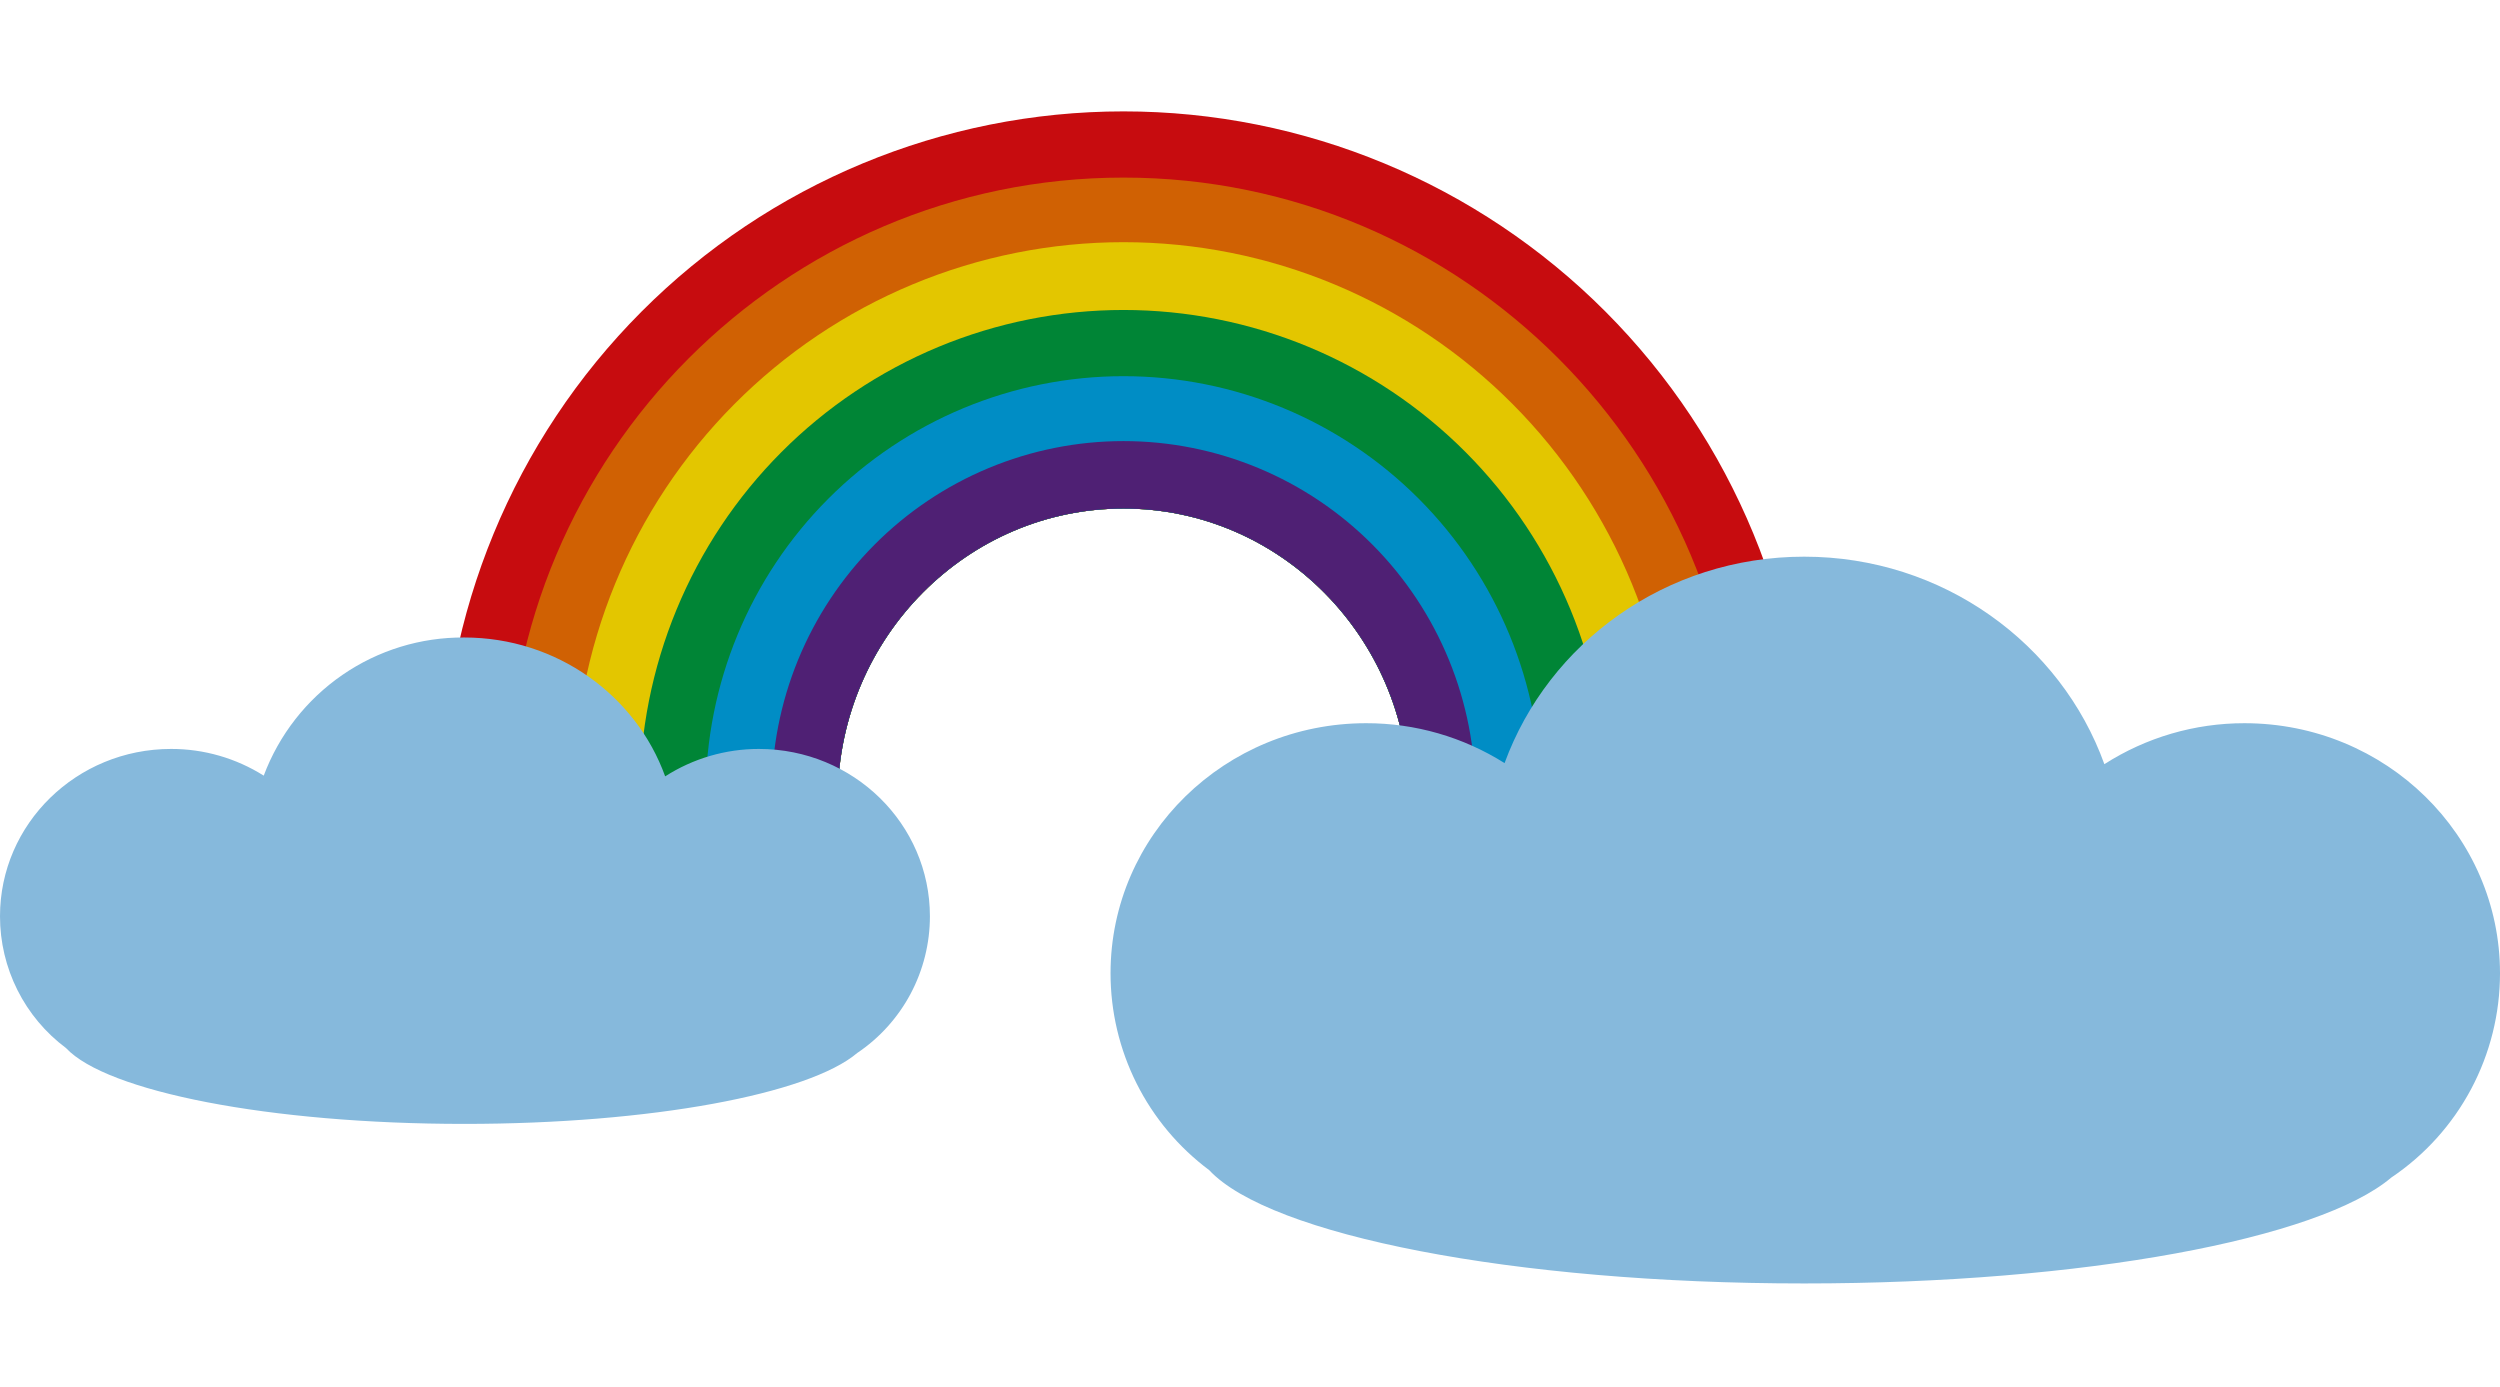
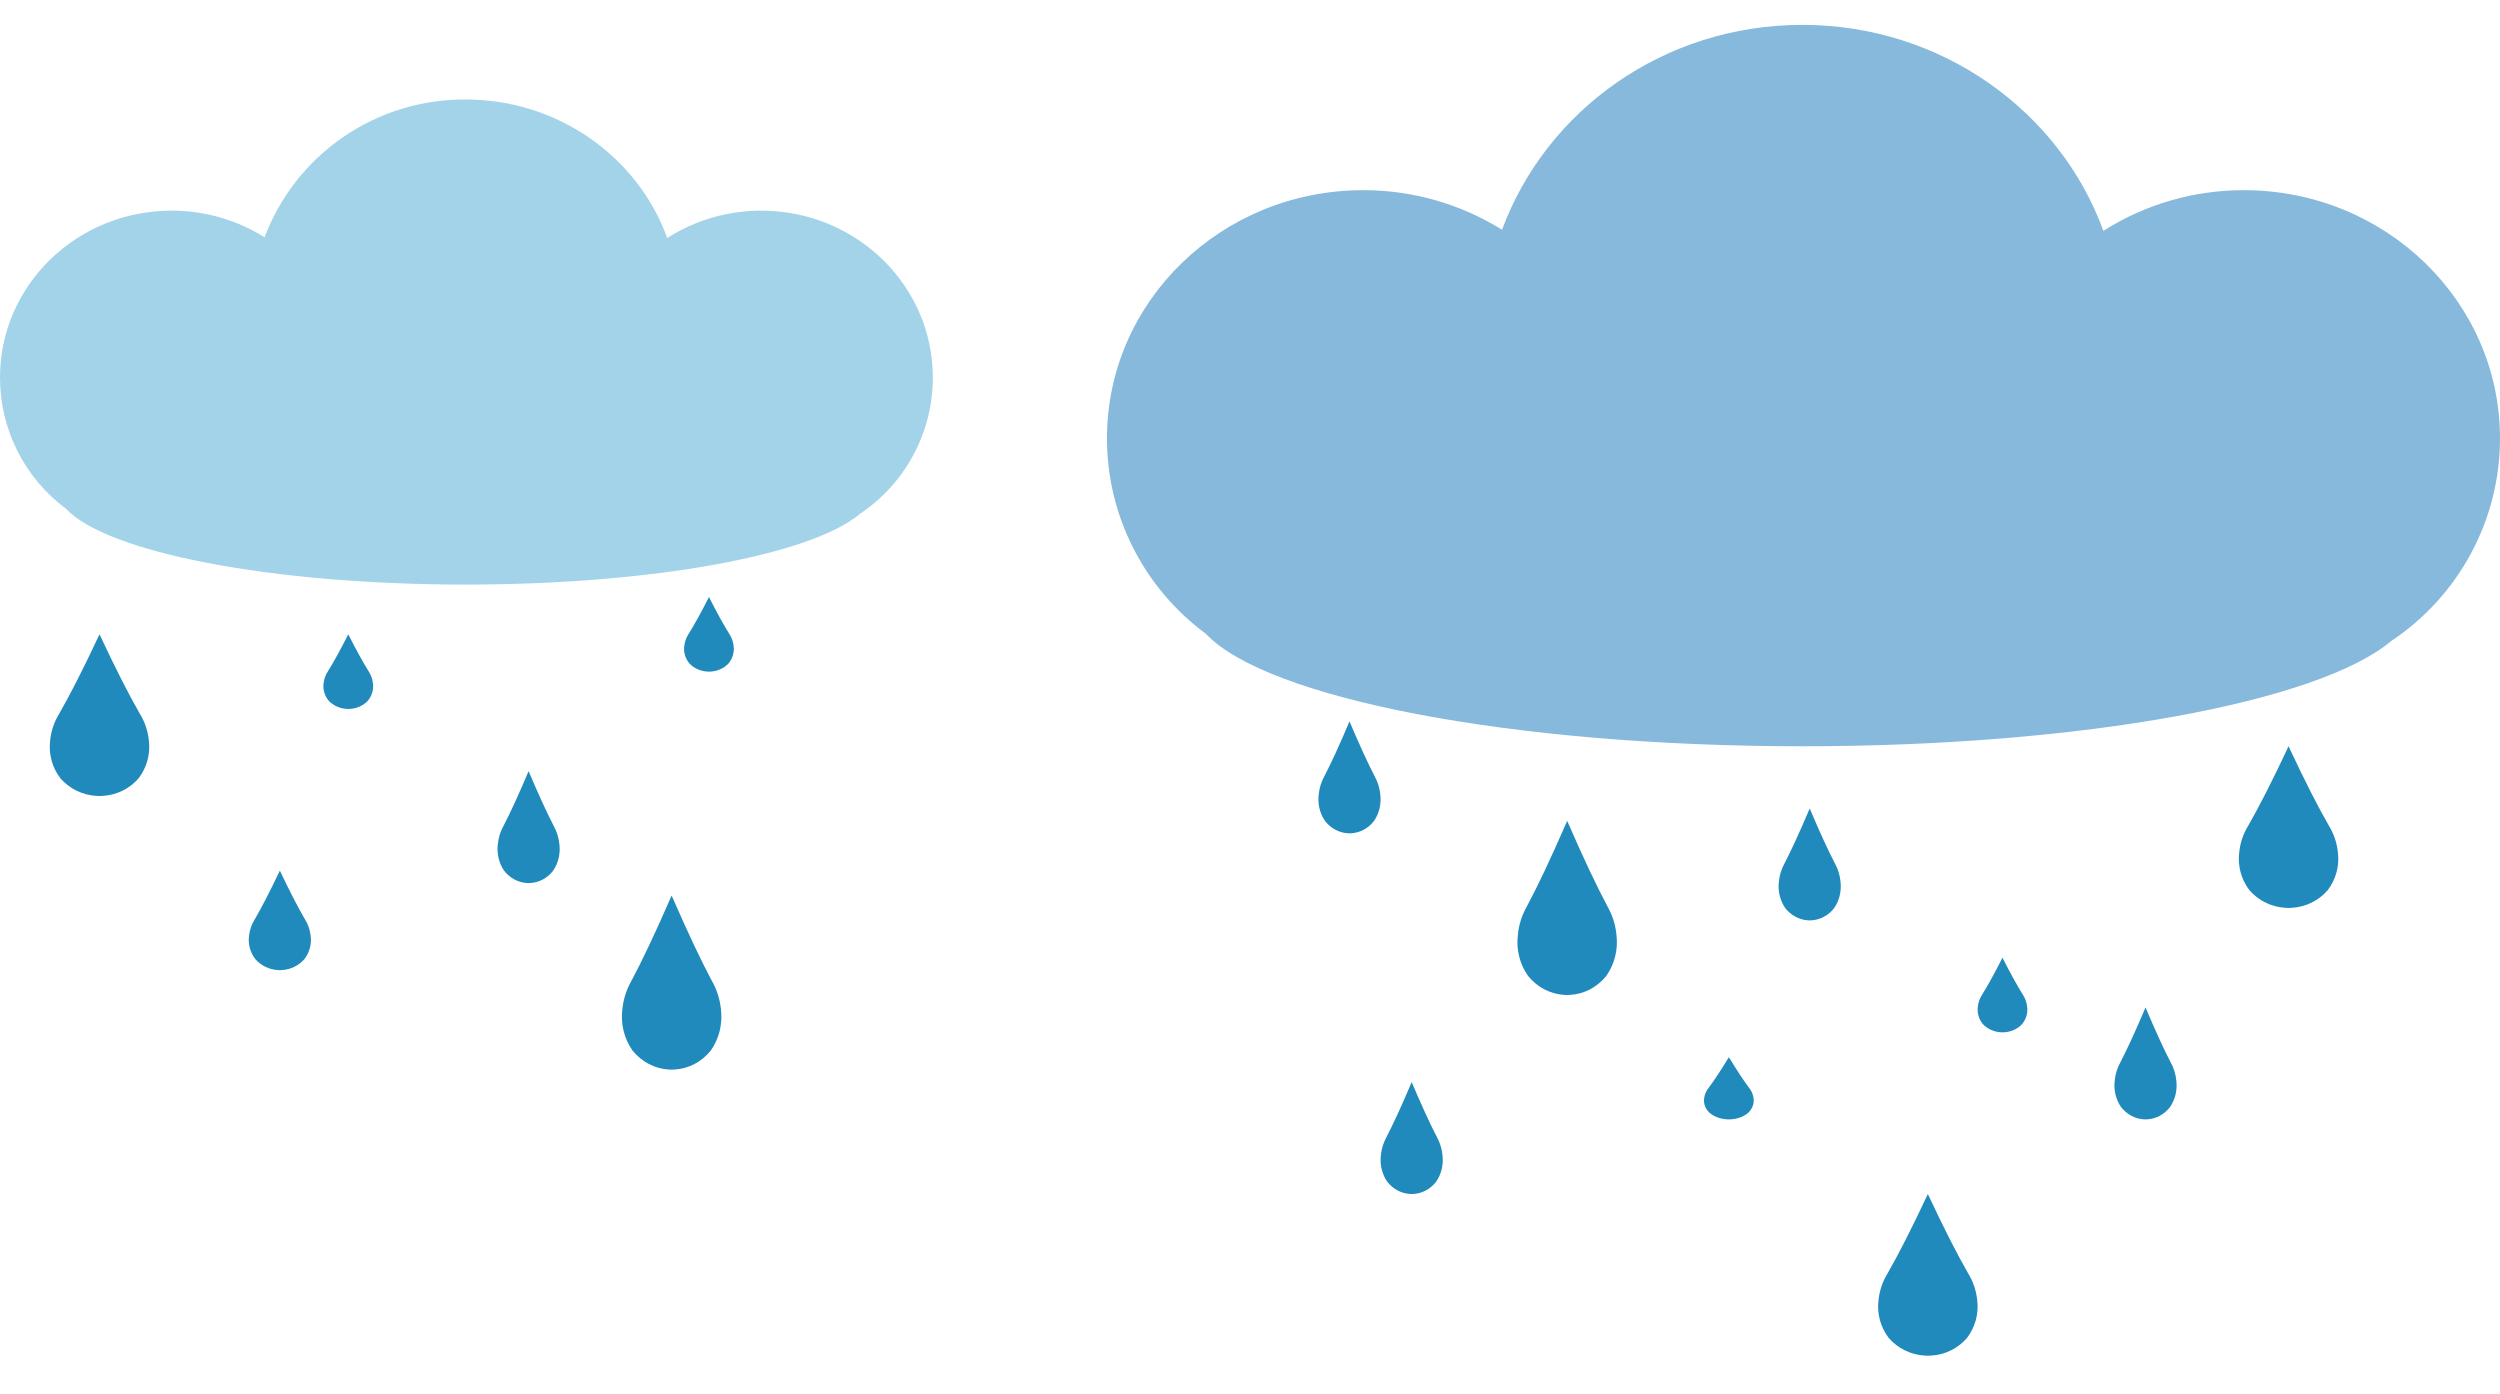
- <svg xmlns="http://www.w3.org/2000/svg" width="202" height="112" viewBox="0 0 202 112" fill="none">
-   <path d="M90.779 41.091C103.398 41.091 113.68 51.454 113.868 64.265H145.866C145.866 49.608 140.062 35.551 129.731 25.187C119.401 14.823 105.389 9 90.779 9C76.169 9 62.158 14.823 51.827 25.187C41.496 35.551 35.693 49.608 35.693 64.265H67.69C67.879 51.455 78.16 41.091 90.779 41.091Z" fill="#C70C0F" />
-   <path d="M90.779 41.091C103.398 41.091 113.68 51.454 113.868 64.266H140.534C140.534 36.741 118.214 14.349 90.779 14.349C63.344 14.349 41.024 36.741 41.024 64.266H67.69C67.879 51.455 78.16 41.091 90.779 41.091Z" fill="#D06103" />
-   <path d="M90.779 41.091C103.398 41.091 113.679 51.454 113.868 64.265H135.203C135.22 58.402 134.083 52.593 131.858 47.17C129.633 41.748 126.364 36.82 122.237 32.668C118.11 28.515 113.207 25.221 107.809 22.973C102.411 20.725 96.624 19.568 90.779 19.568C84.934 19.568 79.147 20.725 73.749 22.973C68.351 25.221 63.448 28.515 59.321 32.668C55.194 36.82 51.925 41.748 49.7 47.17C47.475 52.593 46.339 58.402 46.355 64.265H67.69C67.879 51.455 78.16 41.091 90.779 41.091Z" fill="#E3C600" />
-   <path d="M90.779 41.091C103.398 41.091 113.679 51.454 113.868 64.265H129.871C129.871 59.115 128.86 54.015 126.896 49.257C124.931 44.499 122.052 40.175 118.422 36.533C114.792 32.892 110.482 30.003 105.739 28.032C100.996 26.061 95.913 25.046 90.779 25.046C85.645 25.046 80.562 26.061 75.819 28.032C71.076 30.003 66.767 32.892 63.137 36.533C59.507 40.175 56.627 44.499 54.663 49.257C52.698 54.015 51.687 59.115 51.687 64.265H67.69C67.879 51.455 78.16 41.091 90.779 41.091Z" fill="#008536" />
-   <path d="M90.779 41.091C103.398 41.091 113.68 51.454 113.868 64.265H124.54C124.54 55.282 120.983 46.667 114.652 40.316C108.32 33.964 99.733 30.395 90.779 30.395C81.825 30.395 73.238 33.964 66.907 40.316C60.575 46.667 57.019 55.282 57.019 64.265H67.69C67.879 51.455 78.16 41.091 90.779 41.091Z" fill="#008DC5" />
-   <path d="M90.779 41.091C103.398 41.091 113.68 51.454 113.868 64.265H119.208C119.222 60.511 118.497 56.791 117.074 53.319C115.651 49.847 113.559 46.69 110.918 44.031C108.277 41.371 105.138 39.261 101.682 37.821C98.226 36.382 94.521 35.64 90.779 35.64C87.037 35.64 83.332 36.382 79.876 37.821C76.42 39.261 73.281 41.371 70.64 44.031C67.999 46.69 65.907 49.847 64.484 53.319C63.062 56.791 62.336 60.511 62.35 64.265H67.69C67.879 51.455 78.16 41.091 90.779 41.091Z" fill="#4F2074" />
-   <path d="M75.137 74.037C75.137 66.585 68.972 60.514 61.314 60.514C58.632 60.513 56.005 61.282 53.745 62.73C51.393 56.199 44.998 51.509 37.513 51.509C33.998 51.484 30.56 52.54 27.663 54.536C24.765 56.532 22.548 59.372 21.309 62.672C19.067 61.258 16.471 60.51 13.823 60.514C6.194 60.514 2.3584e-07 66.556 2.3584e-07 74.037C-0 76.106 0.482 78.146 1.408 79.995C2.334 81.843 3.679 83.449 5.334 84.683C8.604 88.192 21.767 90.811 37.512 90.811C52.625 90.811 65.358 88.394 69.259 85.085C71.068 83.87 72.55 82.226 73.576 80.299C74.601 78.372 75.137 76.221 75.137 74.037Z" fill="#86B9DC" />
-   <path d="M202 78.64C202 67.506 192.787 58.435 181.346 58.435C177.337 58.433 173.412 59.581 170.033 61.745C166.519 51.986 156.964 44.979 145.78 44.979C134.596 44.979 125.126 51.943 121.569 61.659C118.219 59.547 114.342 58.429 110.385 58.435C98.987 58.435 89.732 67.463 89.732 78.64C89.731 81.731 90.452 84.78 91.836 87.542C93.22 90.304 95.229 92.702 97.702 94.546C102.587 99.791 122.255 103.703 145.78 103.703C168.362 103.703 187.388 100.092 193.215 95.148C195.918 93.332 198.134 90.876 199.666 87.996C201.198 85.117 202 81.904 202 78.64Z" fill="#86B9DC" />
+ <svg xmlns="http://www.w3.org/2000/svg" width="201" height="112" viewBox="0 0 201 112" fill="none">
+   <path d="M75 30.355C75 22.961 68.846 16.936 61.202 16.936C58.525 16.935 55.903 17.698 53.646 19.135C51.299 12.654 44.916 8 37.444 8C33.936 7.975 30.504 9.024 27.612 11.005C24.72 12.985 22.506 15.803 21.27 19.078C19.032 17.675 16.441 16.932 13.798 16.936C6.183 16.936 2.35409e-07 22.932 2.35409e-07 30.355C-0 32.408 0.481 34.433 1.405 36.267C2.33 38.102 3.672 39.695 5.324 40.919C8.588 44.402 21.727 47 37.443 47C52.529 47 65.239 44.602 69.132 41.318C70.938 40.112 72.418 38.481 73.441 36.569C74.465 34.657 75 32.523 75 30.355Z" fill="#A3D3E8" />
+   <path d="M201 35.246C201 24.249 191.809 15.29 180.395 15.29C176.396 15.288 172.48 16.422 169.11 18.559C165.604 8.921 156.071 2 144.914 2C133.757 2 124.31 8.878 120.762 18.474C117.419 16.389 113.551 15.285 109.604 15.29C98.233 15.29 89 24.206 89 35.246C88.999 38.299 89.718 41.31 91.099 44.038C92.479 46.766 94.484 49.135 96.951 50.956C101.824 56.136 121.446 60 144.914 60C167.443 60 186.423 56.433 192.236 51.55C194.933 49.757 197.143 47.331 198.672 44.487C200.2 41.644 201 38.47 201 35.246Z" fill="#86B9DC" />
+   <path d="M129.966 75.182C129.89 74.364 129.642 73.575 129.241 72.873C128.376 71.25 127.341 69.078 126.001 66V66.002C124.66 69.08 123.626 71.252 122.761 72.875C122.359 73.577 122.11 74.365 122.034 75.182C121.895 76.348 122.19 77.525 122.856 78.465C123.218 78.913 123.662 79.279 124.16 79.54C124.66 79.802 125.202 79.955 125.758 79.989C125.833 79.996 125.915 80 126.003 80C126.09 80 126.168 79.996 126.242 79.989C126.798 79.957 127.342 79.805 127.841 79.543C128.34 79.281 128.783 78.915 129.145 78.465C129.81 77.525 130.105 76.348 129.966 75.182Z" fill="#208ABD" />
+   <path d="M187.967 68.527C187.89 67.768 187.642 67.035 187.24 66.383C186.375 64.876 185.34 62.86 184 60.002V60C182.659 62.858 181.625 64.874 180.759 66.381C180.358 67.033 180.11 67.766 180.034 68.525C179.894 69.608 180.189 70.702 180.855 71.575C181.217 71.991 181.661 72.331 182.16 72.574C182.658 72.817 183.202 72.959 183.758 72.99C183.833 72.996 183.914 73 184.002 73C184.088 73 184.168 72.996 184.242 72.99C184.798 72.96 185.341 72.82 185.841 72.576C186.34 72.333 186.783 71.993 187.144 71.575C187.81 70.703 188.105 69.61 187.967 68.527Z" fill="#208ABD" />
+   <path d="M158.967 104.527C158.89 103.767 158.642 103.035 158.241 102.382C157.375 100.875 156.341 98.858 155 96C153.659 98.858 152.625 100.875 151.76 102.382C151.358 103.035 151.11 103.767 151.033 104.526C150.895 105.609 151.19 106.702 151.856 107.576C152.218 107.991 152.662 108.331 153.161 108.574C153.659 108.818 154.203 108.959 154.759 108.99C154.834 108.997 154.915 109 155.003 109C155.089 109 155.169 108.997 155.242 108.99C155.798 108.961 156.342 108.82 156.842 108.577C157.34 108.334 157.784 107.993 158.145 107.576C158.81 106.702 159.105 105.609 158.967 104.527Z" fill="#208ABD" />
+   <path d="M11.967 59.527C11.89 58.767 11.643 58.035 11.241 57.382C10.375 55.875 9.341 53.858 8 51C6.659 53.858 5.625 55.875 4.76 57.382C4.358 58.035 4.11 58.767 4.033 59.526C3.895 60.609 4.19 61.703 4.856 62.576C5.218 62.991 5.662 63.331 6.161 63.574C6.659 63.818 7.203 63.959 7.759 63.99C7.834 63.996 7.915 64 8.003 64C8.089 64 8.169 63.996 8.242 63.99C8.798 63.961 9.342 63.82 9.842 63.577C10.34 63.334 10.784 62.993 11.145 62.576C11.81 61.703 12.105 60.609 11.967 59.527Z" fill="#208ABD" />
+   <path d="M57.967 81.183C57.89 80.365 57.642 79.576 57.241 78.873C56.375 77.25 55.341 75.078 54 72C52.66 75.078 51.625 77.25 50.76 78.873C50.358 79.576 50.11 80.365 50.033 81.182C49.895 82.349 50.19 83.526 50.856 84.466C51.218 84.913 51.662 85.279 52.161 85.541C52.66 85.803 53.203 85.956 53.759 85.99C53.834 85.996 53.915 86 54.003 86C54.089 86 54.169 85.996 54.242 85.99C54.798 85.958 55.342 85.806 55.842 85.544C56.34 85.282 56.783 84.915 57.145 84.466C57.81 83.526 58.105 82.349 57.967 81.183Z" fill="#208ABD" />
+   <path d="M147.979 70.902C147.932 70.376 147.776 69.869 147.526 69.418C146.985 68.373 146.338 66.98 145.5 65C144.662 66.979 144.015 68.375 143.475 69.418C143.224 69.869 143.069 70.376 143.021 70.902C142.934 71.652 143.119 72.409 143.535 73.013C143.761 73.301 144.039 73.536 144.35 73.704C144.662 73.873 145.002 73.971 145.349 73.993C145.396 73.997 145.447 74 145.502 74C145.557 74 145.606 73.997 145.652 73.993C146 73.972 146.339 73.875 146.651 73.706C146.963 73.538 147.24 73.302 147.466 73.013C147.881 72.409 148.066 71.651 147.979 70.902Z" fill="#208ABD" />
+   <path d="M110.979 63.902C110.931 63.377 110.776 62.87 110.526 62.418C109.985 61.373 109.338 59.98 108.5 58C107.662 59.978 107.015 61.375 106.474 62.418C106.224 62.87 106.069 63.377 106.021 63.902C105.934 64.651 106.118 65.409 106.535 66.013C106.761 66.301 107.039 66.536 107.351 66.704C107.662 66.873 108.002 66.971 108.349 66.993C108.396 66.997 108.447 67 108.501 67C108.556 67 108.605 66.997 108.652 66.993C108.999 66.972 109.339 66.875 109.651 66.706C109.963 66.538 110.24 66.302 110.465 66.013C110.882 65.409 111.066 64.651 110.979 63.902Z" fill="#208ABD" />
+   <path d="M24.979 75.246C24.931 74.779 24.776 74.328 24.526 73.927C23.985 72.998 23.338 71.76 22.5 70C21.662 71.759 21.015 73 20.474 73.927C20.224 74.328 20.069 74.779 20.021 75.246C19.934 75.912 20.119 76.585 20.535 77.122C20.761 77.378 21.039 77.588 21.351 77.737C21.662 77.887 22.002 77.974 22.349 77.994C22.396 77.998 22.447 78 22.501 78C22.556 78 22.605 77.998 22.652 77.994C22.999 77.975 23.339 77.889 23.651 77.739C23.963 77.589 24.24 77.379 24.465 77.122C24.881 76.585 25.066 75.912 24.979 75.246Z" fill="#208ABD" />
+   <path d="M44.979 67.902C44.931 67.376 44.776 66.87 44.526 66.418C43.985 65.373 43.338 63.98 42.5 62C41.662 63.978 41.015 65.375 40.474 66.418C40.224 66.87 40.069 67.377 40.021 67.902C39.934 68.651 40.118 69.409 40.535 70.013C40.761 70.301 41.039 70.536 41.35 70.704C41.662 70.873 42.002 70.971 42.349 70.993C42.396 70.997 42.447 71 42.501 71C42.556 71 42.605 70.997 42.652 70.993C42.999 70.972 43.339 70.875 43.651 70.706C43.963 70.538 44.24 70.302 44.465 70.013C44.882 69.409 45.066 68.651 44.979 67.902Z" fill="#208ABD" />
+   <path d="M174.979 86.902C174.931 86.377 174.777 85.87 174.525 85.418C173.985 84.375 173.338 82.98 172.5 81C171.662 82.978 171.015 84.375 170.474 85.418C170.224 85.87 170.068 86.377 170.021 86.902C169.934 87.652 170.118 88.409 170.535 89.013C170.761 89.301 171.039 89.536 171.351 89.705C171.662 89.873 172.001 89.971 172.349 89.993C172.396 89.998 172.447 90 172.502 90C172.556 90 172.605 89.998 172.652 89.993C172.999 89.973 173.34 89.875 173.651 89.706C173.963 89.538 174.24 89.302 174.466 89.013C174.882 88.409 175.066 87.652 174.979 86.902Z" fill="#208ABD" />
+   <path d="M115.979 92.902C115.932 92.376 115.776 91.87 115.526 91.418C114.985 90.373 114.339 88.978 113.5 87C112.662 88.978 112.015 90.375 111.474 91.418C111.224 91.869 111.068 92.376 111.021 92.902C110.934 93.652 111.118 94.409 111.535 95.013C111.761 95.3 112.039 95.536 112.35 95.704C112.661 95.873 113 95.971 113.348 95.993C113.394 95.997 113.445 96 113.5 96C113.554 96 113.603 95.997 113.65 95.993C113.997 95.972 114.337 95.875 114.649 95.706C114.961 95.538 115.238 95.302 115.463 95.013C115.88 94.409 116.066 93.652 115.979 92.902Z" fill="#208ABD" />
+   <path d="M162.983 80.935C162.945 80.584 162.82 80.246 162.62 79.945C162.187 79.25 161.669 78.319 160.999 77C160.328 78.319 159.811 79.25 159.378 79.945C159.178 80.246 159.055 80.585 159.017 80.935C158.947 81.434 159.095 81.939 159.428 82.342C159.61 82.534 159.832 82.691 160.081 82.803C160.33 82.915 160.602 82.981 160.88 82.996C160.916 82.998 160.958 83 161.002 83C161.046 83 161.085 82.998 161.122 82.996C161.401 82.982 161.672 82.917 161.922 82.804C162.171 82.692 162.393 82.535 162.574 82.342C162.906 81.939 163.053 81.434 162.983 80.935Z" fill="#208ABD" />
+   <path d="M140.983 88.279C140.945 87.987 140.822 87.705 140.622 87.454C140.189 86.875 139.671 86.099 139.001 85C138.33 86.099 137.812 86.875 137.38 87.454C137.179 87.705 137.055 87.987 137.017 88.279C136.947 88.695 137.095 89.116 137.428 89.452C137.61 89.612 137.832 89.742 138.081 89.836C138.33 89.93 138.601 89.984 138.88 89.996C138.916 89.999 138.958 90 139.002 90C139.045 90 139.085 90 139.122 89.996C139.401 89.985 139.672 89.93 139.922 89.837C140.171 89.743 140.393 89.612 140.574 89.452C140.906 89.116 141.053 88.695 140.983 88.279Z" fill="#208ABD" />
+   <path d="M58.983 51.935C58.945 51.584 58.822 51.246 58.622 50.945C58.189 50.25 57.671 49.319 57.001 48C56.33 49.319 55.812 50.25 55.38 50.945C55.179 51.246 55.055 51.584 55.017 51.935C54.947 52.434 55.095 52.939 55.428 53.342C55.61 53.534 55.831 53.691 56.081 53.803C56.33 53.915 56.601 53.981 56.88 53.995C56.916 53.998 56.958 54 57.002 54C57.045 54 57.085 54 57.122 53.995C57.401 53.982 57.672 53.917 57.922 53.804C58.171 53.692 58.393 53.535 58.574 53.342C58.906 52.939 59.053 52.434 58.983 51.935Z" fill="#208ABD" />
+   <path d="M29.983 54.935C29.945 54.584 29.822 54.246 29.622 53.945C29.189 53.25 28.671 52.319 28.001 51C27.33 52.319 26.812 53.25 26.38 53.945C26.179 54.246 26.055 54.584 26.017 54.935C25.947 55.434 26.095 55.939 26.428 56.342C26.61 56.534 26.831 56.691 27.081 56.803C27.33 56.915 27.601 56.981 27.88 56.995C27.916 56.998 27.958 57 28.002 57C28.045 57 28.085 57 28.122 56.995C28.401 56.982 28.672 56.917 28.922 56.804C29.171 56.692 29.393 56.535 29.574 56.342C29.906 55.939 30.052 55.434 29.983 54.935Z" fill="#208ABD" />
</svg>
